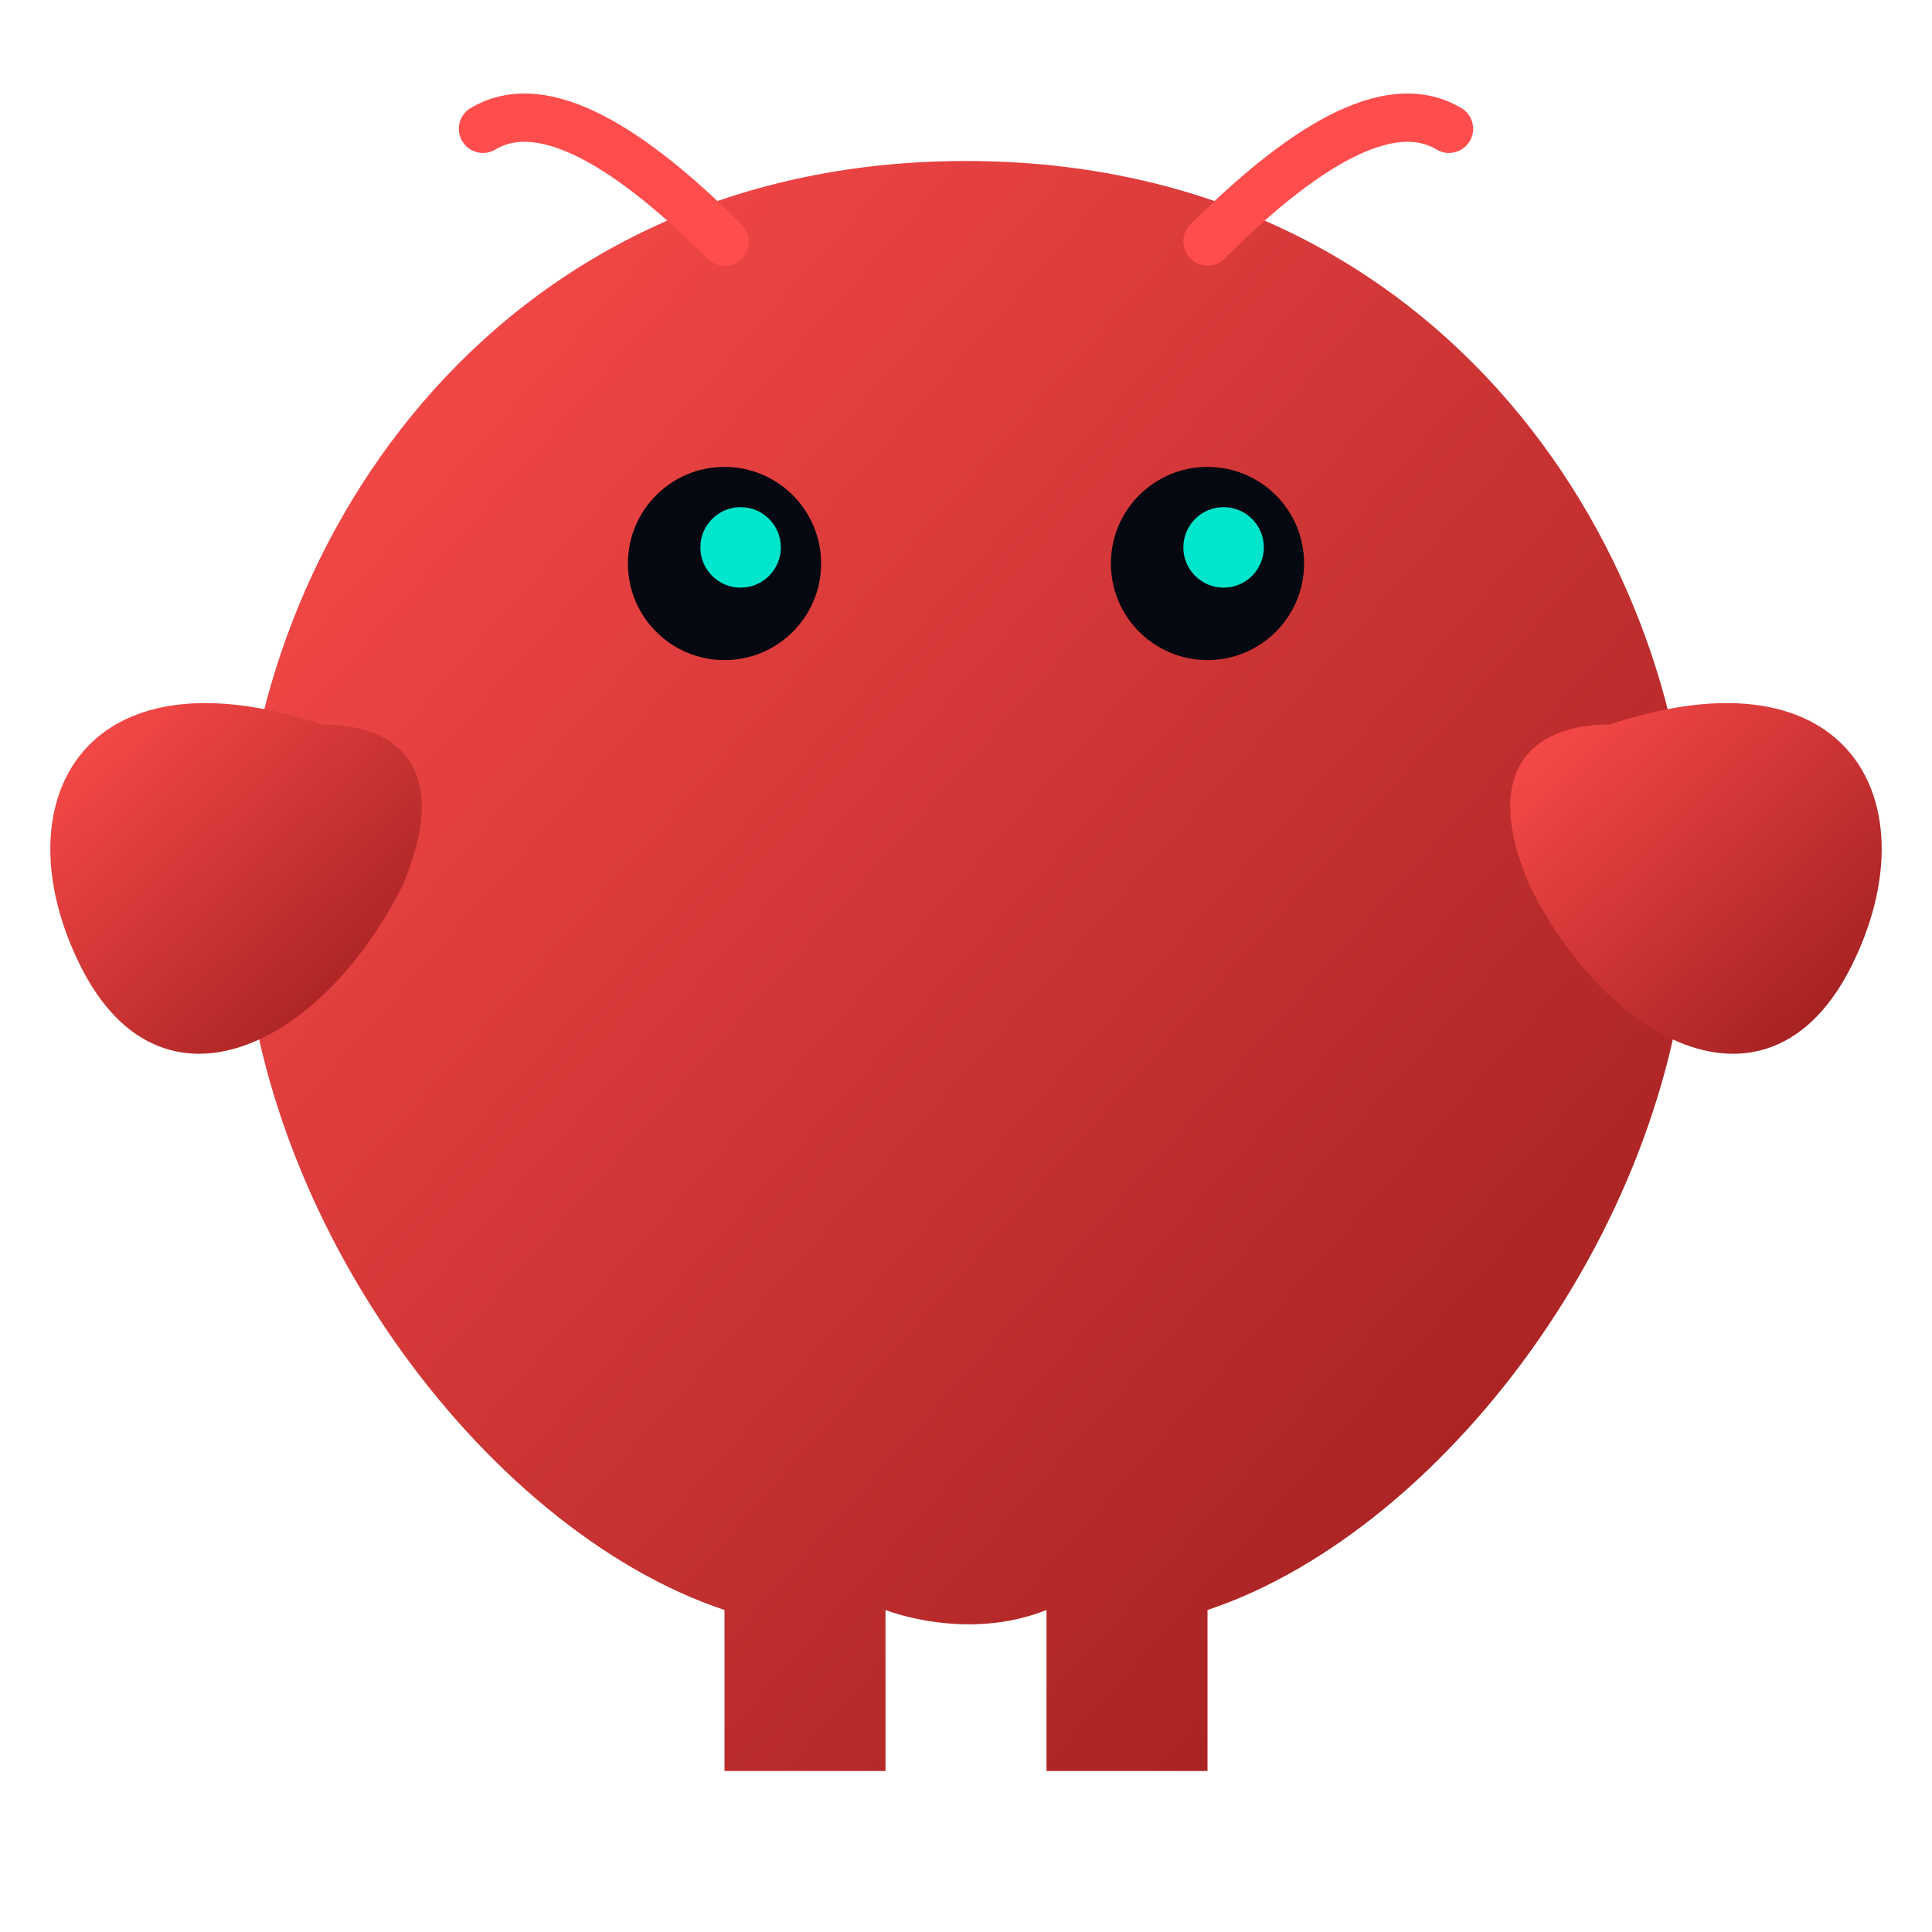
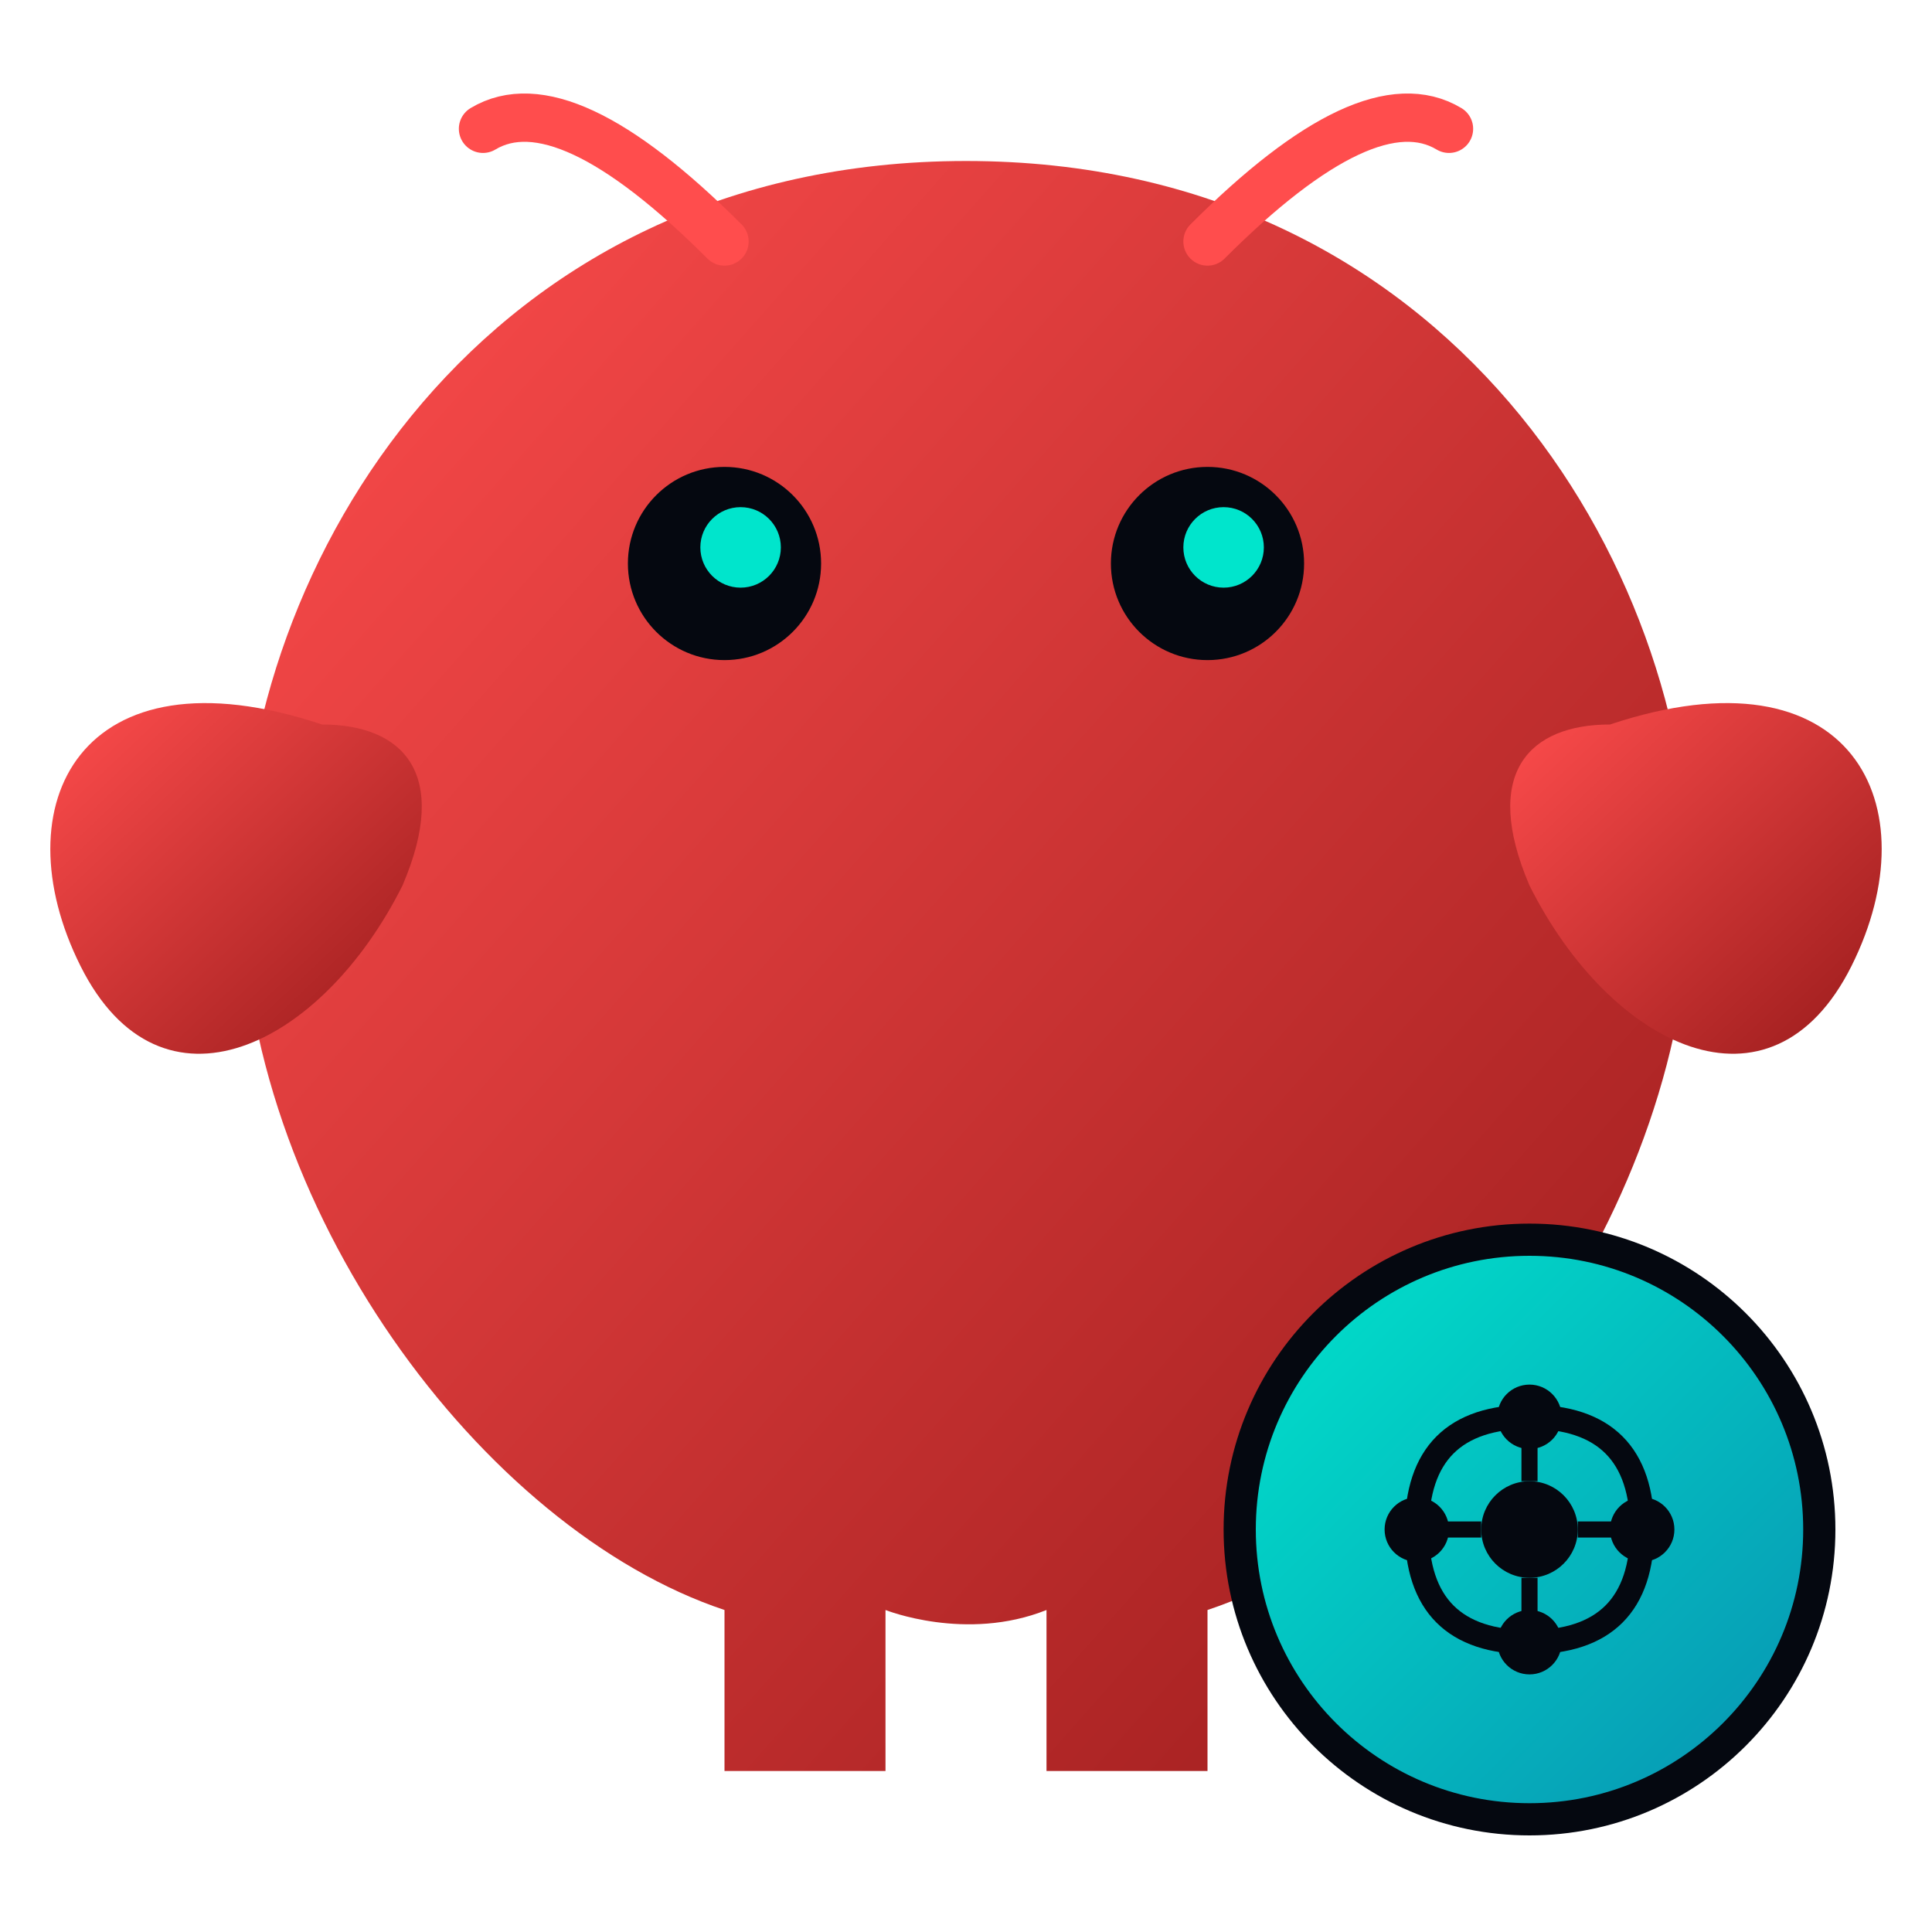
<svg xmlns="http://www.w3.org/2000/svg" viewBox="0 0 120 120" fill="none">
  <defs>
    <linearGradient id="lobster-gradient" x1="0%" y1="0%" x2="100%" y2="100%">
      <stop offset="0%" stop-color="#ff4d4d" />
      <stop offset="100%" stop-color="#991b1b" />
+     </linearGradient>
+     <linearGradient id="cleo-gradient" x1="0%" y1="0%" x2="100%" y2="100%">
+       <stop offset="0%" stop-color="#00e5cc" />
+       <stop offset="100%" stop-color="#0891b2" />
    </linearGradient>
  </defs>
  <path d="M60 10 C30 10 15 35 15 55 C15 75 30 95 45 100 L45 110 L55 110 L55 100 C55 100 60 102 65 100 L65 110 L75 110 L75 100 C90 95 105 75 105 55 C105 35 90 10 60 10Z" fill="url(#lobster-gradient)" />
  <path d="M20 45 C5 40 0 50 5 60 C10 70 20 65 25 55 C28 48 25 45 20 45Z" fill="url(#lobster-gradient)" />
  <path d="M100 45 C115 40 120 50 115 60 C110 70 100 65 95 55 C92 48 95 45 100 45Z" fill="url(#lobster-gradient)" />
  <path d="M45 15 Q35 5 30 8" stroke="#ff4d4d" stroke-width="3" stroke-linecap="round" />
  <path d="M75 15 Q85 5 90 8" stroke="#ff4d4d" stroke-width="3" stroke-linecap="round" />
  <circle cx="45" cy="35" r="6" fill="#050810" />
  <circle cx="75" cy="35" r="6" fill="#050810" />
  <circle cx="46" cy="34" r="2.5" fill="#00e5cc" />
  <circle cx="76" cy="34" r="2.5" fill="#00e5cc" />
+   <circle cx="95" cy="95" r="18" fill="url(#cleo-gradient)" stroke="#050810" stroke-width="2" />
+   <path d="M88 95 Q88 88 95 88 Q102 88 102 95 Q102 102 95 102 Q88 102 88 95" stroke="#050810" stroke-width="1.5" fill="none" />
+   <circle cx="95" cy="88" r="2" fill="#050810" />
+   <circle cx="102" cy="95" r="2" fill="#050810" />
+   <circle cx="95" cy="102" r="2" fill="#050810" />
+   <circle cx="88" cy="95" r="2" fill="#050810" />
+   <circle cx="95" cy="95" r="3" fill="#050810" />
+   <line x1="95" y1="88" x2="95" y2="92" stroke="#050810" stroke-width="1" />
+   <line x1="102" y1="95" x2="98" y2="95" stroke="#050810" stroke-width="1" />
+   <line x1="95" y1="102" x2="95" y2="98" stroke="#050810" stroke-width="1" />
+   <line x1="88" y1="95" x2="92" y2="95" stroke="#050810" stroke-width="1" />
</svg>
